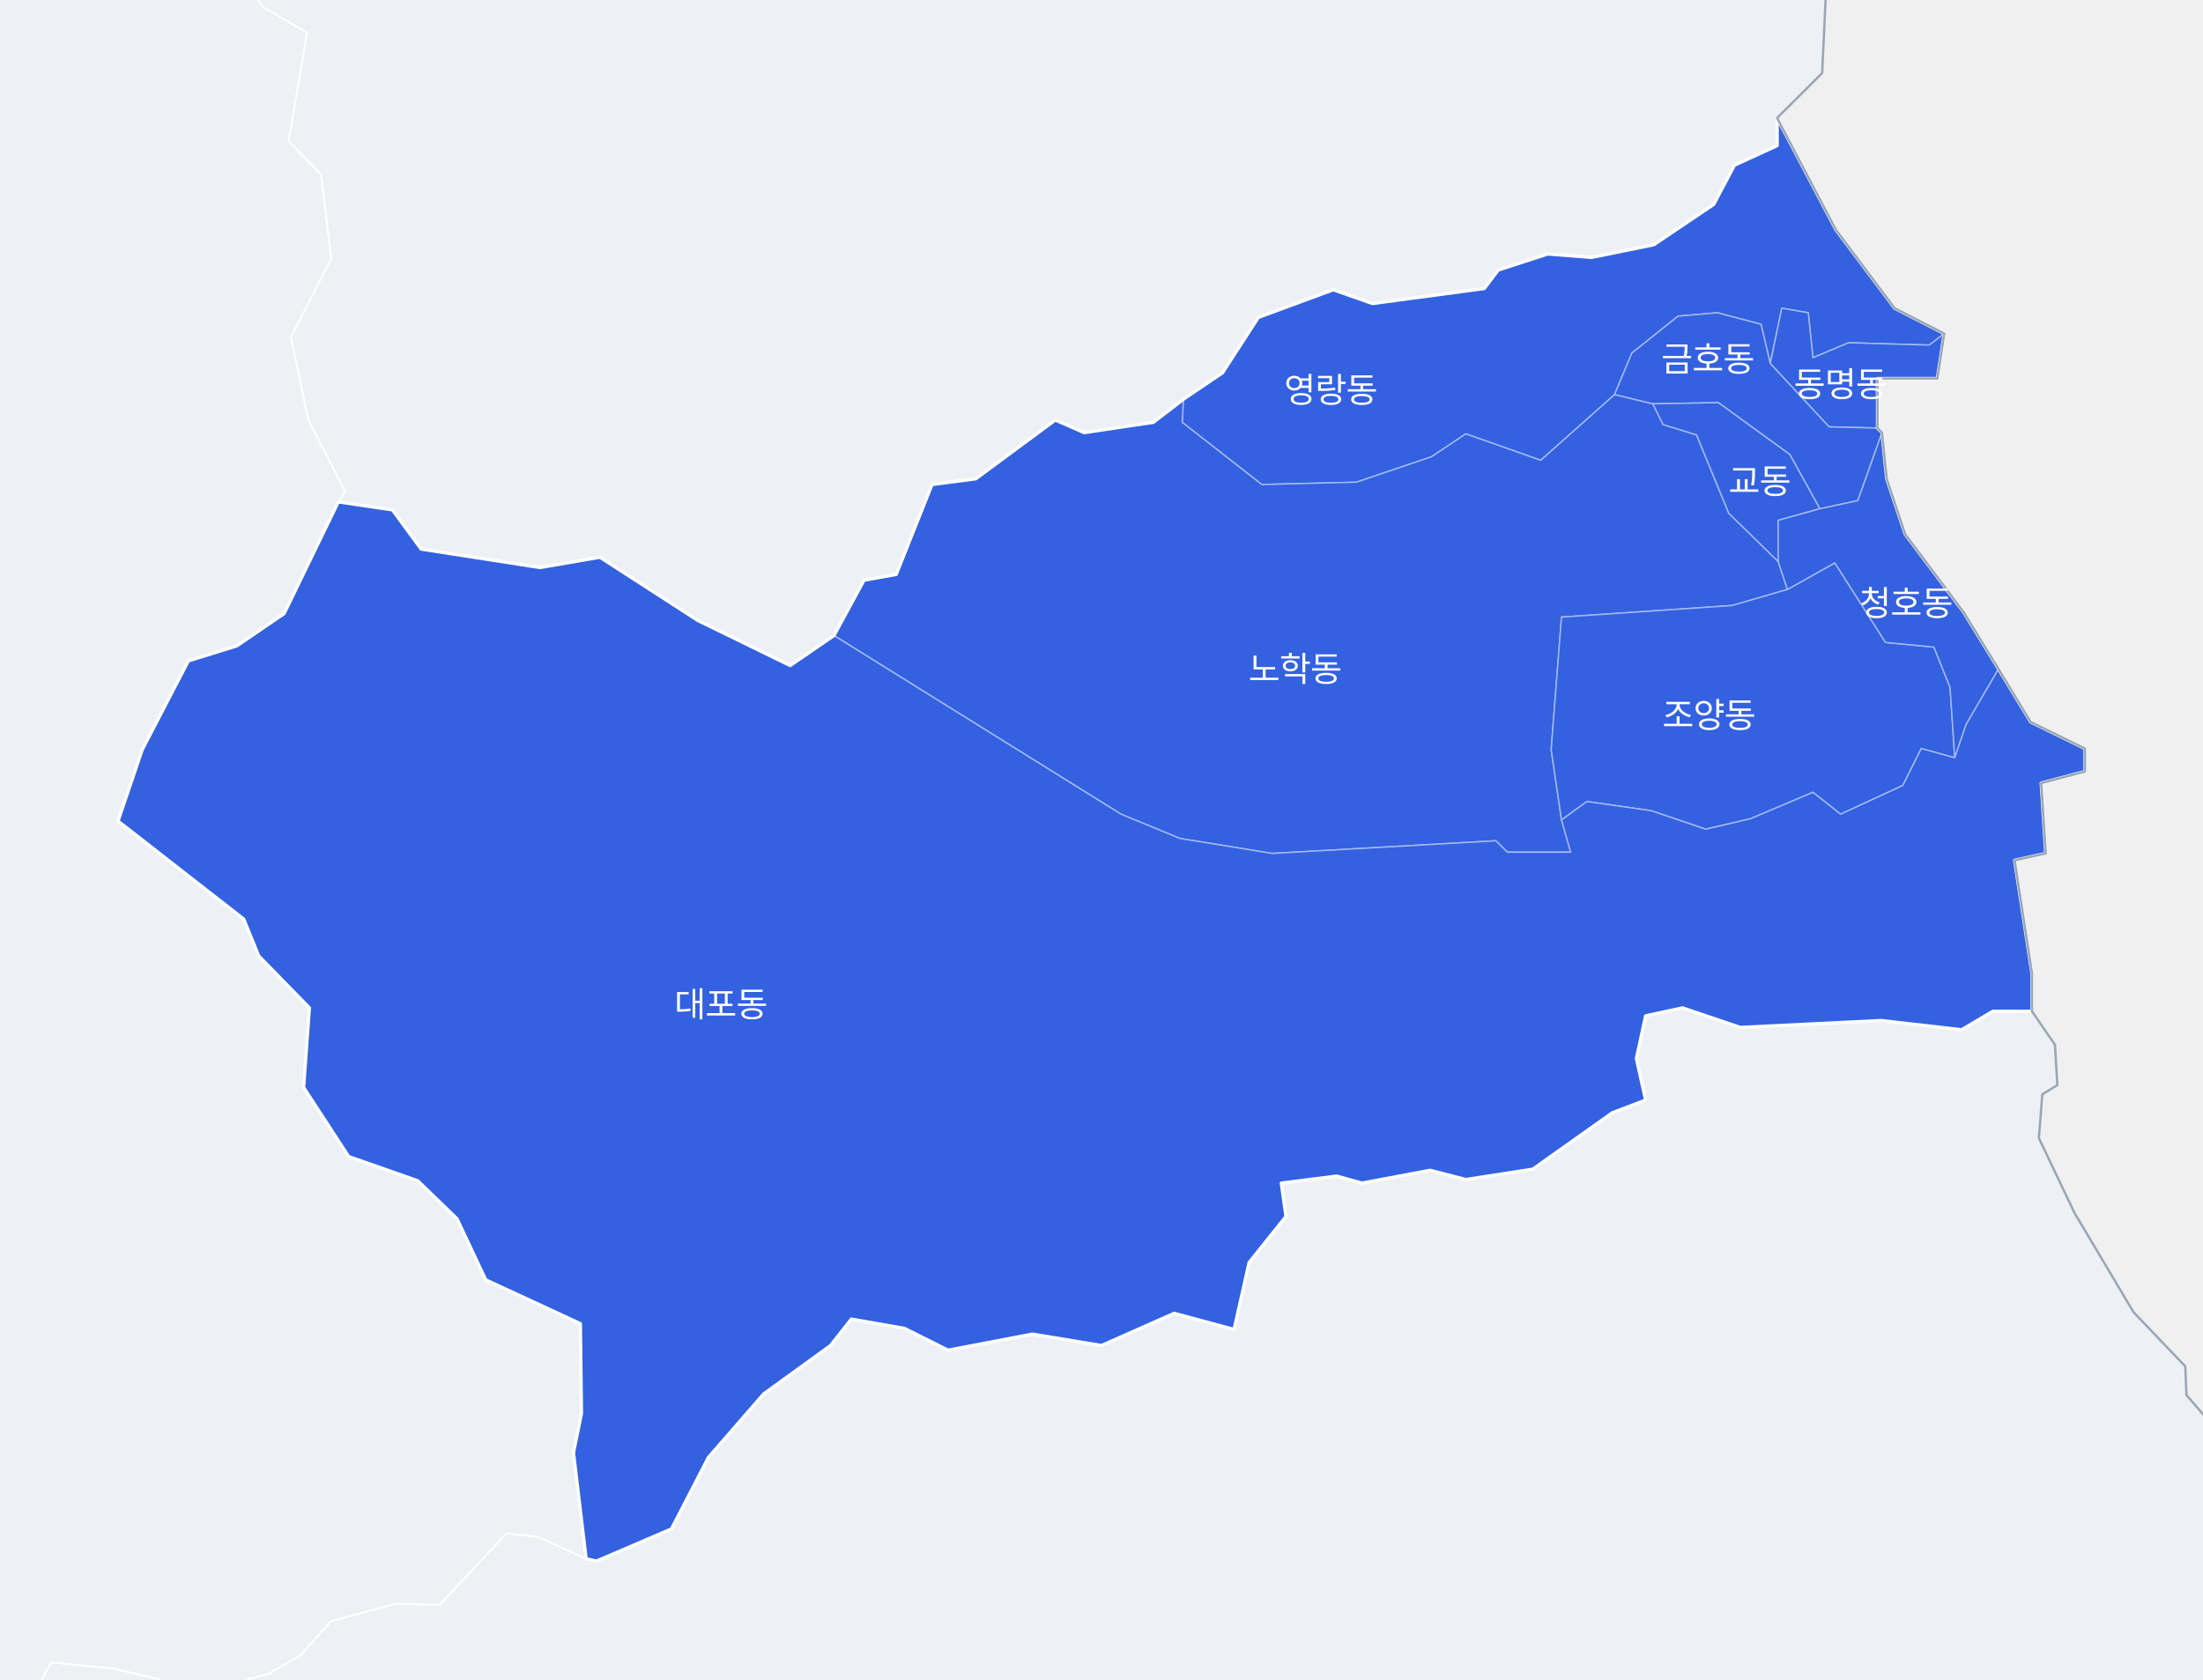
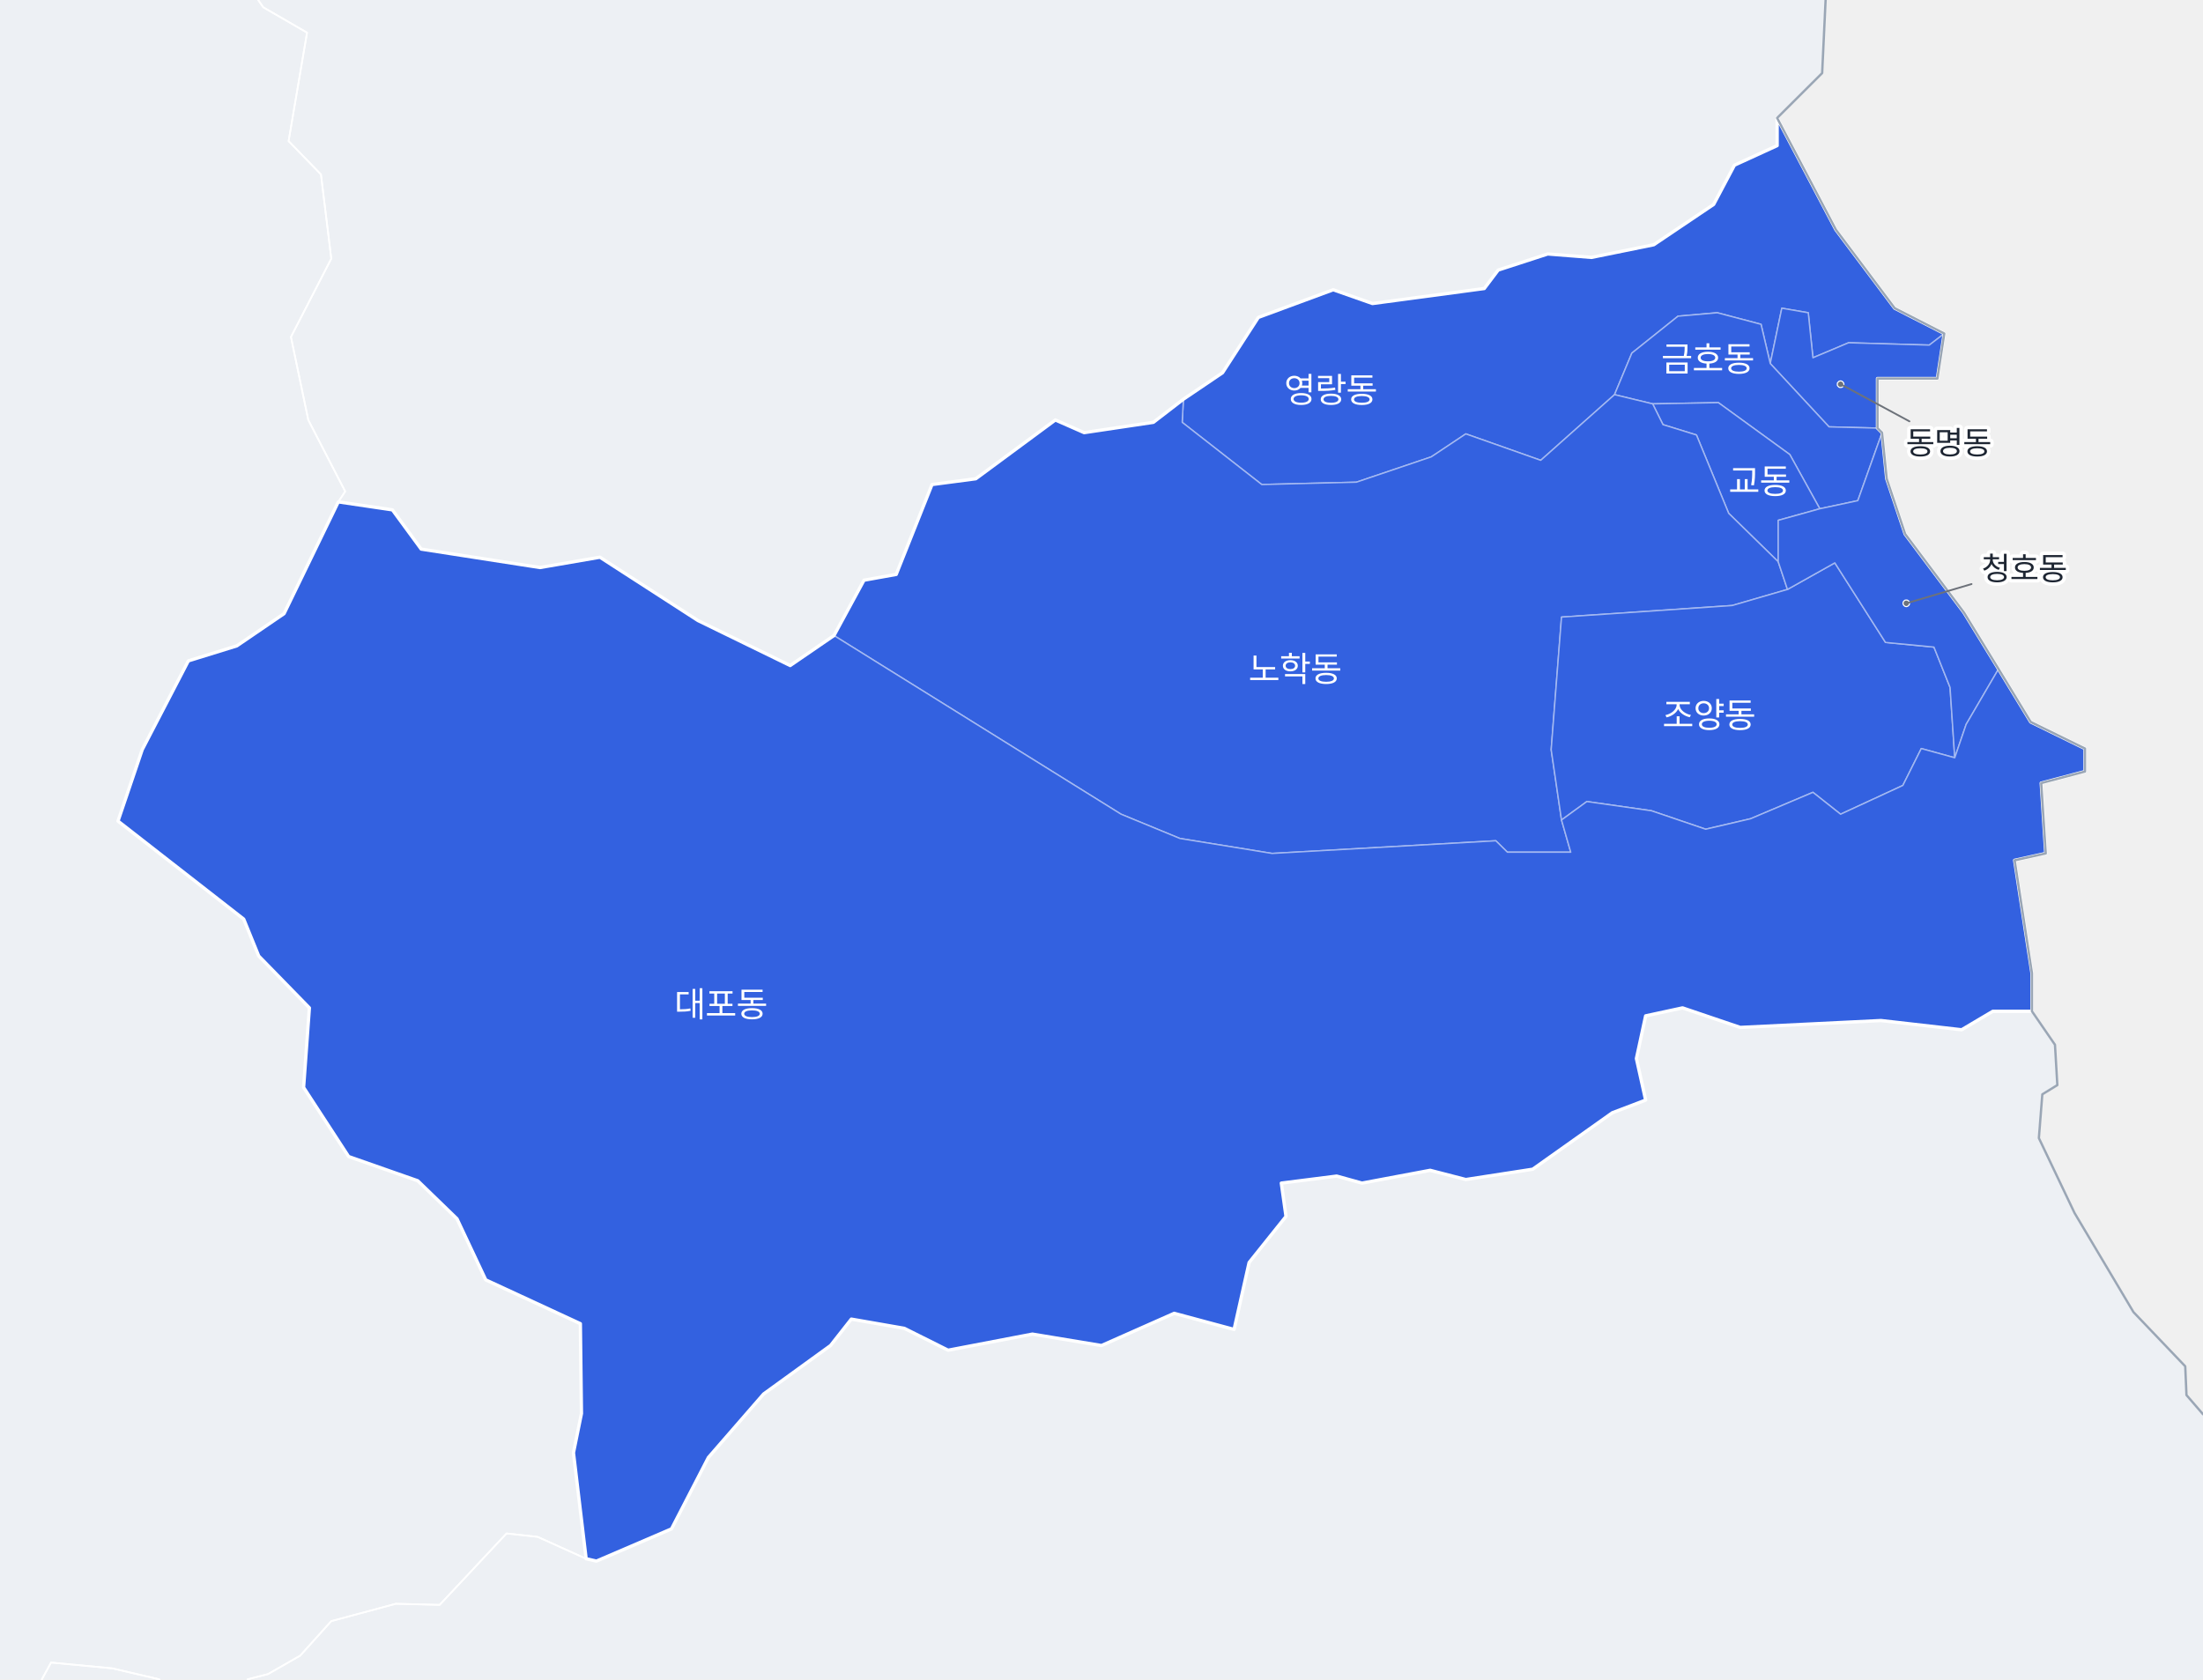
<svg xmlns="http://www.w3.org/2000/svg" width="1600" height="1220" viewBox="0 0 1600 1220" font-family="Pretendard,'Pretendard Variable','Apple SD Gothic Neo','Malgun Gothic','맑은 고딕','Noto Sans KR','Noto Sans CJK KR',sans-serif">
  <g id="배경">
    <path d="M0 1220L0 0 187.5 0 191.2 5.3 223 23.7 209.6 102.5 233.1 126.7 240.6 187.9 211.3 244.8 223.9 305.1 250.7 357 245.7 364.6 206.3 445.8 172 469.2 136.8 480.1 103.3 544.6 85.7 596.5 177 667.7 187.9 694.5 224.7 732.2 220.5 790 253.2 840.2 303.4 857.8 331.9 885.4 352.8 929.8 421.5 961.6 422.3 1026.9 416.5 1055.4 425.7 1132.4 390.5 1116.5 367.9 1114 319.3 1165.9 287.5 1165.1 240.6 1177.7 218 1202.8 194.6 1216.2 179.8 1220 115.7 1220 81.5 1212 37.1 1207.8 30.4 1220Z" fill="#EDF0F4" fill-rule="evenodd" />
    <path d="M1325.9 0L1323.4 53.1 1290.7 85.7 1290.7 105.8 1259.7 120 1244.6 148.5 1201.1 177.8 1155.9 187 1124.1 184.5 1088.1 196.2 1078 209.6 996.8 220.5 968.3 210.5 913.9 230.6 887.9 270.8 859.5 290 837.7 306.8 787.4 314.3 766.5 305.1 708.7 347.8 676.9 352 650.9 417.3 627.5 421.5 605.7 461.7 573.9 483.5 506.9 450.8 435.7 404.8 392.2 412.3 305.9 398.9 285 370.4 245.7 364.6 250.7 357 223.9 305.1 211.3 244.8 240.6 187.9 233.1 126.7 209.6 102.5 223 23.7 191.2 5.3 187.5 0Z" fill="#EDF0F4" fill-rule="evenodd" />
    <path d="M1600 1220L30.4 1220 37.1 1207.8 81.5 1212 115.7 1220 179.8 1220 194.6 1216.2 218 1202.8 240.6 1177.7 287.5 1165.1 319.3 1165.9 367.9 1114 390.5 1116.5 425.7 1132.4 433.2 1134.1 487.7 1110.7 514.5 1058.8 554.6 1012.7 603.2 977.5 618.3 958.3 656.8 965 688.6 980.9 749.8 969.2 800 977.5 852.8 954.1 896.3 965.8 907.2 917.2 934 883.7 930.6 859.5 970.8 854.4 989.2 859.5 1038.7 850.2 1064.6 856.9 1113.2 849.4 1171 808.4 1195.2 799.2 1188.5 769 1195.2 738 1222 732.2 1263.9 746.4 1366.1 741.4 1424.7 748.1 1447.3 734.7 1475.8 734.7 1492.5 759 1494.2 788.3 1483.3 795 1480.8 826.8 1506.7 881.2 1549.5 953.2 1587.1 992.6 1588 1013.5 1600 1027.4Z" fill="#EDF0F4" fill-rule="evenodd" />
    <path d="M187.5 0L191.2 5.3 223 23.7 209.6 102.5 233.1 126.7 240.6 187.9 211.3 244.8 223.9 305.1 250.7 357 245.7 364.6 206.3 445.8 172 469.2 136.8 480.1 103.3 544.6 85.7 596.5 177 667.7 187.9 694.5 224.7 732.2 220.5 790 253.2 840.2 303.4 857.8 331.9 885.4 352.8 929.8 421.5 961.6 422.3 1026.9 416.5 1055.4 425.7 1132.4 390.5 1116.5 367.9 1114 319.3 1165.9 287.5 1165.1 240.6 1177.7 218 1202.8 194.6 1216.2 179.8 1220M115.7 1220L81.5 1212 37.1 1207.8 30.4 1220" fill="none" stroke="#FFFFFF" stroke-width="1.2" stroke-linejoin="round" stroke-linecap="round" />
    <path d="M1325.9 0L1323.4 53.1 1290.7 85.7 1290.7 105.8 1259.7 120 1244.6 148.5 1201.1 177.8 1155.9 187 1124.1 184.5 1088.1 196.2 1078 209.6 996.8 220.5 968.3 210.5 913.9 230.6 887.9 270.8 859.5 290 837.7 306.8 787.4 314.3 766.5 305.1 708.7 347.8 676.9 352 650.9 417.3 627.5 421.5 605.7 461.7 573.9 483.5 506.9 450.8 435.7 404.8 392.2 412.3 305.9 398.9 285 370.4 245.7 364.6 250.7 357 223.9 305.1 211.3 244.8 240.6 187.9 233.1 126.7 209.6 102.5 223 23.7 191.2 5.3 187.5 0" fill="none" stroke="#FFFFFF" stroke-width="1.2" stroke-linejoin="round" stroke-linecap="round" />
    <path d="M30.4 1220L37.1 1207.8 81.5 1212 115.7 1220M179.8 1220L194.6 1216.2 218 1202.8 240.6 1177.7 287.5 1165.1 319.3 1165.9 367.9 1114 390.5 1116.5 425.7 1132.4 433.2 1134.1 487.7 1110.7 514.5 1058.8 554.6 1012.7 603.2 977.5 618.3 958.3 656.8 965 688.6 980.9 749.8 969.2 800 977.5 852.8 954.1 896.3 965.8 907.2 917.2 934 883.7 930.6 859.5 970.8 854.4 989.2 859.5 1038.7 850.2 1064.6 856.9 1113.2 849.4 1171 808.4 1195.2 799.2 1188.5 769 1195.2 738 1222 732.2 1263.9 746.4 1366.1 741.4 1424.7 748.1 1447.3 734.7 1475.8 734.7 1492.5 759 1494.2 788.3 1483.3 795 1480.8 826.8 1506.7 881.2 1549.5 953.2 1587.1 992.6 1588 1013.5 1600 1027.4" fill="none" stroke="#FFFFFF" stroke-width="1.2" stroke-linejoin="round" stroke-linecap="round" />
  </g>
  <g id="대상_내부">
    <path id="강원특별자치도_속초시_영랑동" d="M1412.1 242.3L1376.1 223.9 1333.4 166.9 1290.7 85.7 1290.7 105.8 1259.7 120 1244.6 148.5 1201.1 177.8 1155.9 187 1124.1 184.5 1088.1 196.2 1078 209.6 996.8 220.5 968.3 210.5 913.9 230.6 887.9 270.8 859.5 290 858.6 306.8 916.4 352 985.1 350.3 1039.5 331.9 1064.6 315.2 1119 334.4 1172.6 286.7 1185.2 256.5 1218.7 229.7 1247.2 227.2 1279 235.6 1285.7 264.1 1294.1 223.9 1313.3 227.2 1316.7 259.9 1342.6 249 1401.2 250.7Z" fill="#3361E0" fill-rule="evenodd" stroke="#A3B8F1" stroke-width="1" stroke-linejoin="round" />
    <path id="강원특별자치도_속초시_동명동" d="M1412.1 242.3L1401.2 250.7 1342.6 249 1316.7 259.9 1313.3 227.2 1294.1 223.9 1285.7 264.1 1328.4 310.1 1363.6 311 1363.6 275 1407.1 275Z" fill="#3361E0" fill-rule="evenodd" stroke="#A3B8F1" stroke-width="1" stroke-linejoin="round" />
    <path id="강원특별자치도_속초시_금호동" d="M1285.7 264.1L1279 235.6 1247.2 227.2 1218.7 229.7 1185.2 256.5 1172.6 286.7 1200.3 293.4 1248 292.5 1299.9 330.2 1321.7 369.6 1349.3 363.7 1366.9 314.3 1363.6 311 1328.4 310.1Z" fill="#3361E0" fill-rule="evenodd" stroke="#A3B8F1" stroke-width="1" stroke-linejoin="round" />
    <path id="강원특별자치도_속초시_교동" d="M1321.7 369.6L1299.9 330.2 1248 292.5 1200.3 293.4 1207.8 308.5 1232.1 316 1255.5 372.9 1291.5 408.1 1291.5 378Z" fill="#3361E0" fill-rule="evenodd" stroke="#A3B8F1" stroke-width="1" stroke-linejoin="round" />
    <path id="강원특별자치도_속초시_노학동" d="M1200.3 293.4L1172.6 286.7 1119 334.4 1064.6 315.2 1039.5 331.9 985.1 350.3 916.4 352 858.6 306.8 859.5 290 837.7 306.8 787.4 314.3 766.5 305.1 708.7 347.8 676.9 352 650.9 417.3 627.5 421.5 605.7 461.7 814.2 591.5 856.9 609.1 923.9 620 1086.4 610.8 1094.8 619.1 1140.8 619.1 1134.1 595.7 1126.6 544.6 1134.1 448.3 1258 439.9 1298.2 428.2 1291.5 408.1 1255.5 372.9 1232.1 316 1207.8 308.5Z" fill="#3361E0" fill-rule="evenodd" stroke="#A3B8F1" stroke-width="1" stroke-linejoin="round" />
    <path id="강원특별자치도_속초시_조양동" d="M1419.7 550.5L1416.3 499.4 1404.6 470.1 1369.4 466.7 1332.6 408.9 1298.2 428.2 1258 439.9 1134.1 448.3 1126.6 544.6 1134.1 595.7 1152.5 582.3 1199.4 589 1238.8 602.4 1271.4 594.8 1316.7 575.6 1336.8 591.5 1382 570.6 1395.4 543.8Z" fill="#3361E0" fill-rule="evenodd" stroke="#A3B8F1" stroke-width="1" stroke-linejoin="round" />
    <path id="강원특별자치도_속초시_청호동" d="M1451.5 486L1426.4 445 1383.7 388 1370.3 347.8 1366.9 314.3 1349.3 363.7 1321.7 369.6 1291.5 378 1291.5 408.1 1298.2 428.2 1332.6 408.9 1369.4 466.7 1404.6 470.1 1416.3 499.4 1419.7 550.5 1428 526.2Z" fill="#3361E0" fill-rule="evenodd" stroke="#A3B8F1" stroke-width="1" stroke-linejoin="round" />
    <path id="강원특별자치도_속초시_대포동" d="M605.7 461.7L573.9 483.5 506.9 450.8 435.7 404.8 392.2 412.3 305.9 398.9 285 370.4 245.7 364.6 206.3 445.8 172 469.2 136.8 480.1 103.3 544.6 85.7 596.5 177 667.7 187.9 694.5 224.7 732.2 220.5 790 253.2 840.2 303.4 857.8 331.9 885.4 352.8 929.8 421.5 961.6 422.3 1026.9 416.5 1055.4 425.7 1132.4 433.2 1134.1 487.7 1110.7 514.5 1058.8 554.6 1012.7 603.2 977.5 618.3 958.3 656.8 965 688.6 980.9 749.8 969.2 800 977.5 852.8 954.1 896.3 965.8 907.2 917.2 934 883.7 930.6 859.5 970.8 854.4 989.2 859.5 1038.7 850.2 1064.6 856.9 1113.2 849.4 1171 808.4 1195.2 799.2 1188.5 769 1195.2 738 1222 732.2 1263.9 746.4 1366.1 741.4 1424.7 748.1 1447.3 734.7 1475.8 734.7 1475.8 707.1 1463.2 625 1485.8 620 1482.5 568.9 1514.3 560.5 1514.3 543.8 1474.9 524.5 1451.5 486 1428 526.2 1419.7 550.5 1395.4 543.8 1382 570.6 1336.8 591.5 1316.7 575.6 1271.4 594.8 1238.8 602.4 1199.4 589 1152.5 582.3 1134.1 595.7 1140.8 619.1 1094.8 619.1 1086.4 610.8 923.9 620 856.9 609.1 814.2 591.5Z" fill="#3361E0" fill-rule="evenodd" stroke="#A3B8F1" stroke-width="1" stroke-linejoin="round" />
  </g>
  <g id="대상">
    <path d="M1514.3 543.8L1514.3 560.5 1482.5 568.9 1485.8 620 1463.2 625 1475.8 707.1 1475.8 734.7 1447.3 734.7 1424.7 748.1 1366.1 741.4 1263.9 746.4 1222 732.2 1195.2 738 1188.5 769 1195.2 799.2 1171 808.4 1113.2 849.4 1064.6 856.9 1038.7 850.2 989.2 859.5 970.8 854.4 930.6 859.5 934 883.7 907.2 917.2 896.3 965.8 852.8 954.1 800 977.5 749.8 969.2 688.6 980.9 656.8 965 618.3 958.3 603.2 977.5 554.6 1012.7 514.5 1058.8 487.7 1110.7 433.2 1134.1 425.7 1132.4 416.5 1055.4 422.3 1026.9 421.5 961.6 352.8 929.8 331.9 885.4 303.4 857.8 253.2 840.2 220.5 790 224.7 732.2 187.9 694.5 177 667.7 85.7 596.5 103.3 544.6 136.8 480.1 172 469.2 206.3 445.8 245.7 364.6 285 370.4 305.9 398.9 392.2 412.3 435.7 404.8 506.9 450.8 573.9 483.5 605.7 461.7 627.5 421.5 650.9 417.3 676.9 352 708.7 347.8 766.5 305.1 787.4 314.3 837.7 306.8 859.5 290 887.9 270.8 913.9 230.6 968.3 210.5 996.8 220.5 1078 209.6 1088.1 196.2 1124.1 184.5 1155.9 187 1201.1 177.8 1244.6 148.5 1259.7 120 1290.7 105.8 1290.7 85.7 1333.4 166.9 1376.1 223.9 1412.1 242.3 1407.1 275 1363.6 275 1363.6 311 1366.9 314.3 1370.3 347.8 1383.7 388 1426.4 445 1451.5 486 1474.9 524.5 1514.3 543.8" fill="none" stroke="#FFFFFF" stroke-width="2.4" stroke-linejoin="round" stroke-linecap="round" />
  </g>
  <g id="시도경계">
    <path d="M1325.9 0L1323.4 53.1 1290.7 85.7 1333.4 166.9 1376.1 223.9 1412.1 242.3 1407.1 275 1363.6 275 1363.6 311 1366.9 314.3 1370.3 347.8 1383.7 388 1426.4 445 1451.5 486 1474.9 524.5 1514.3 543.8 1514.3 560.5 1482.5 568.9 1485.8 620 1463.2 625 1475.8 707.1 1475.8 734.7 1492.5 759 1494.2 788.3 1483.3 795 1480.8 826.8 1506.7 881.2 1549.5 953.2 1587.1 992.6 1588 1013.5 1600 1027.4" fill="none" stroke="#9AA6B5" stroke-width="1.7" stroke-linejoin="round" stroke-linecap="round" />
  </g>
+   <g id="지시선">
+     <path id="지시점_청호동" d="M1386.9 438.3L1386.7 439.2 1386.2 439.9 1385.4 440.5 1384.5 440.7 1383.6 440.5 1382.8 439.9 1382.3 439.2 1382.1 438.3 1382.3 437.3 1382.8 436.6 1383.6 436 1384.5 435.9 1385.4 436 1386.2 436.6 1386.7 437.3Z" fill="#6D727A" fill-rule="evenodd" stroke="#FFFFFF" stroke-width="0.8" stroke-linejoin="round" />
+     <path id="지시점_동명동" d="M1339.2 279.1L1339 280.1 1338.5 280.8 1337.7 281.4 1336.8 281.5 1335.8 281.4 1335.1 280.8 1334.5 280.1 1334.4 279.1 1334.5 278.2 1335.1 277.5 1335.8 276.9 1336.8 276.7 1337.7 276.9 1338.5 277.5 1339 278.2Z" fill="#6D727A" fill-rule="evenodd" stroke="#FFFFFF" stroke-width="0.8" stroke-linejoin="round" />
+     <path d="M1384.5 438.3L1431.9 424.3M1336.8 279.1L1386.8 306.1" fill="none" stroke="#6D727A" stroke-width="1.3" stroke-linejoin="round" stroke-linecap="round" />
+   </g>
  <g id="지명" text-anchor="middle">
    <text x="523.7" y="738.6" font-size="25" font-weight="500" letter-spacing="-0.5" fill="#FFFFFF">대포동</text>
    <text x="940.7" y="495" font-size="25" font-weight="500" letter-spacing="-0.5" fill="#FFFFFF">노학동</text>
    <text x="966.6" y="292.3" font-size="25" font-weight="500" letter-spacing="-0.5" fill="#FFFFFF">영랑동</text>
    <text x="1241.3" y="528.5" font-size="25" font-weight="500" letter-spacing="-0.5" fill="#FFFFFF">조양동</text>
-     <text x="1384.5" y="447.2" font-size="25" font-weight="500" letter-spacing="-0.5" fill="#FFFFFF">청호동</text>
    <text x="1240.5" y="269.7" font-size="25" font-weight="500" letter-spacing="-0.5" fill="#FFFFFF">금호동</text>
    <text x="1278.1" y="358.5" font-size="25" font-weight="500" letter-spacing="-0.5" fill="#FFFFFF">교동</text>
-     <text x="1336.8" y="288.1" font-size="25" font-weight="500" letter-spacing="-0.5" fill="#FFFFFF">동명동</text>
+     <text x="1470.3" y="421.3" font-size="23" font-weight="500" letter-spacing="-0.5" fill="none" stroke="#FFFFFF" stroke-width="5.1" stroke-linejoin="round">청호동</text>
+     <text x="1470.3" y="421.3" font-size="23" font-weight="500" letter-spacing="-0.5" fill="#1E2633">청호동</text>
+     <text x="1415.4" y="329.9" font-size="23" font-weight="500" letter-spacing="-0.5" fill="none" stroke="#FFFFFF" stroke-width="5.1" stroke-linejoin="round">동명동</text>
+     <text x="1415.4" y="329.9" font-size="23" font-weight="500" letter-spacing="-0.5" fill="#1E2633">동명동</text>
  </g>
</svg>
